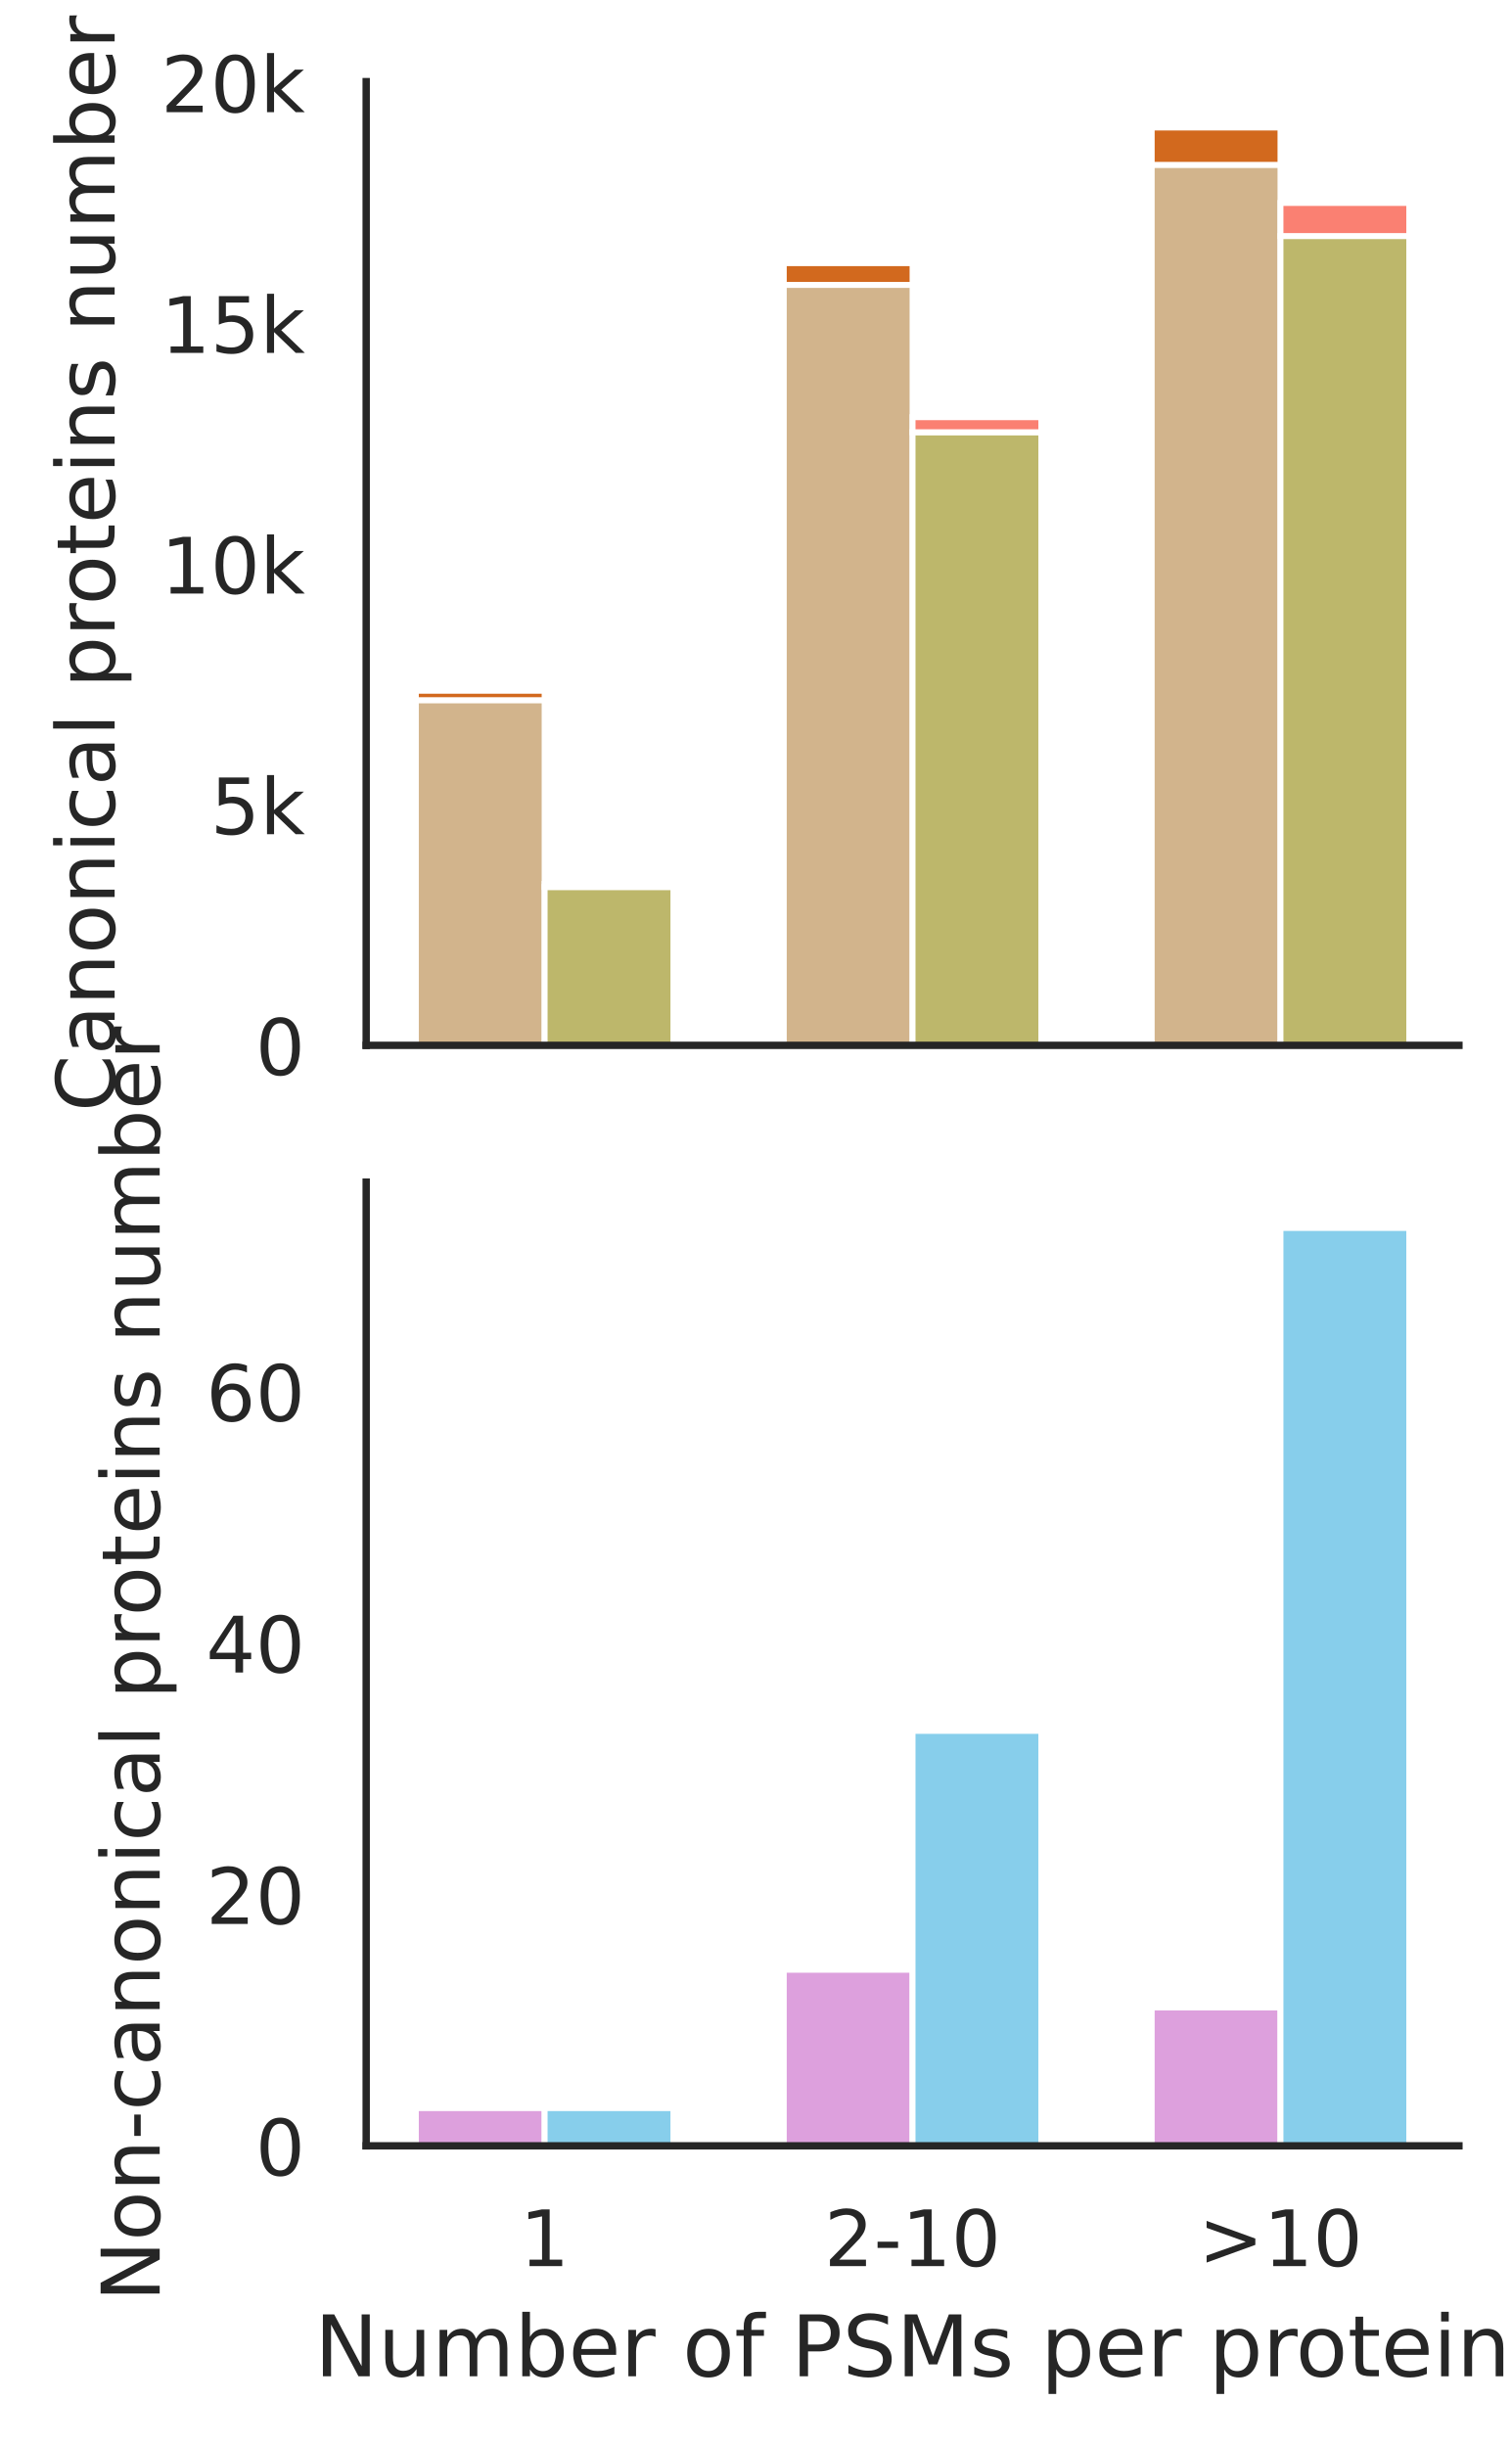
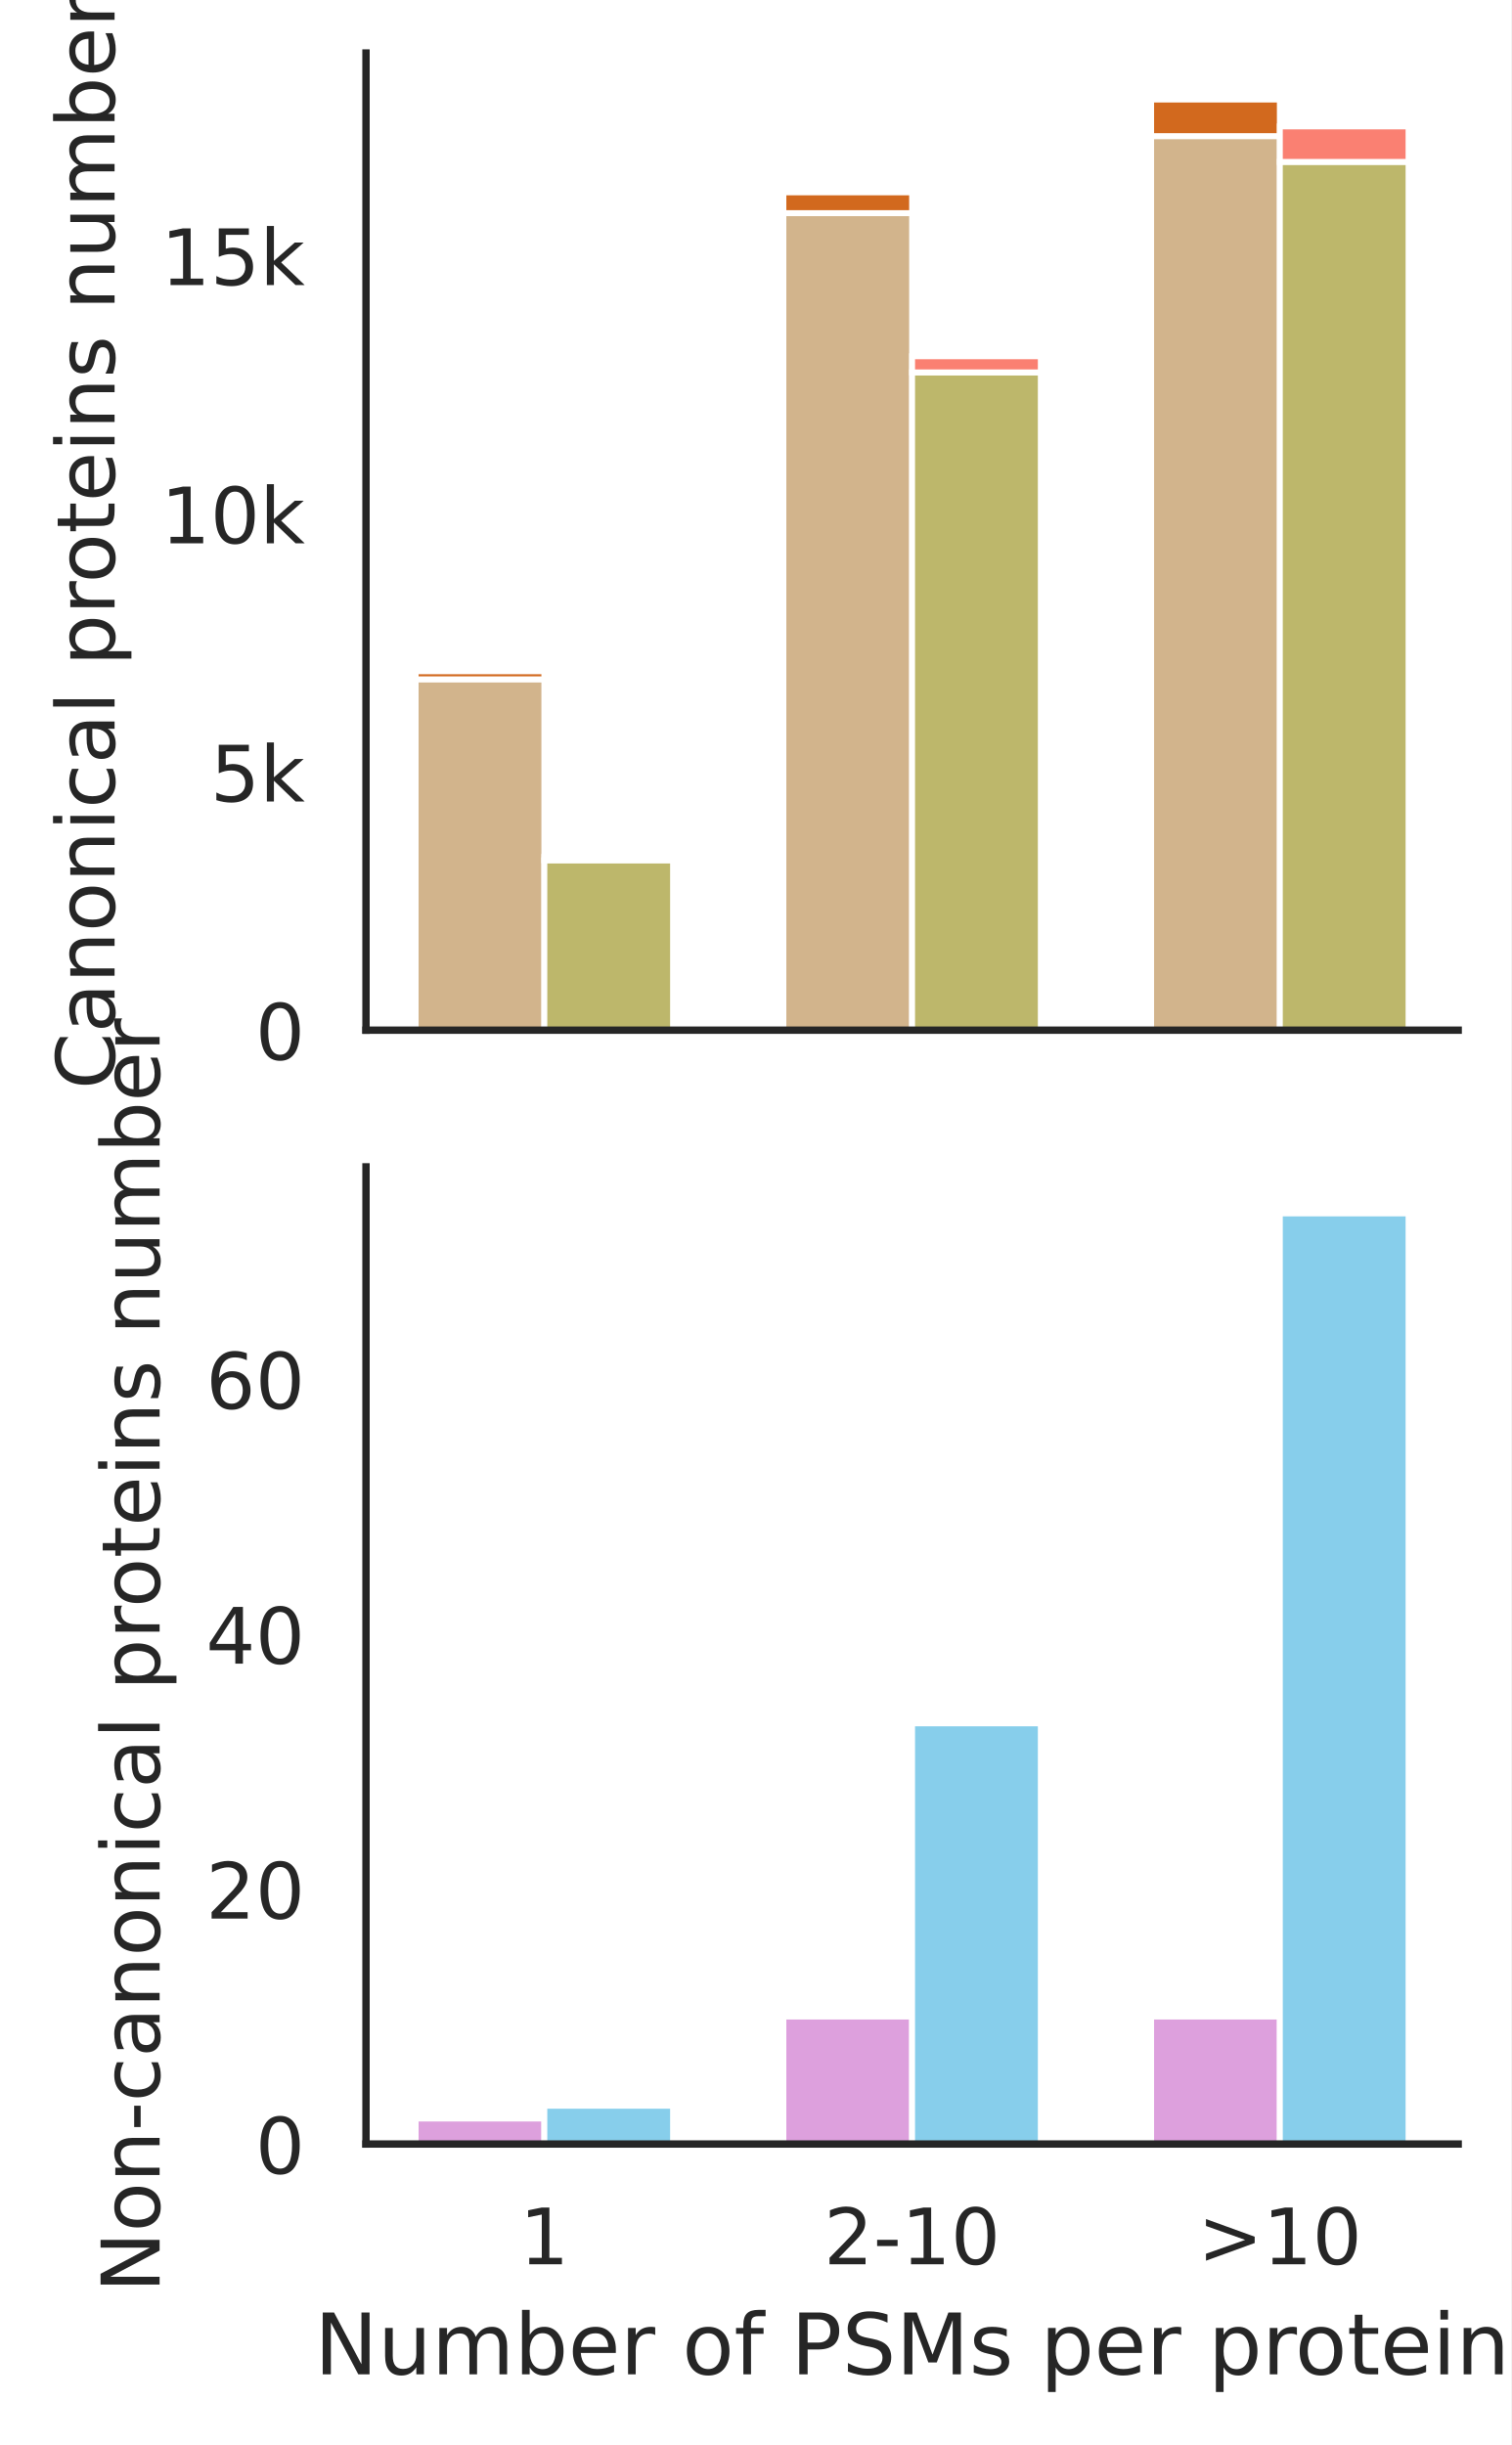
- <svg xmlns="http://www.w3.org/2000/svg" xmlns:xlink="http://www.w3.org/1999/xlink" width="205.205pt" height="332.053pt" viewBox="0 0 205.205 332.053" version="1.1">
+ <svg xmlns="http://www.w3.org/2000/svg" xmlns:xlink="http://www.w3.org/1999/xlink" width="205.205pt" height="332.006pt" viewBox="0 0 205.205 332.006" version="1.1">
  <defs>
    <style type="text/css">*{stroke-linejoin: round; stroke-linecap: butt}</style>
  </defs>
  <g id="figure_1">
    <g id="patch_1">
-       <path d="M 0 332.053  L 205.205 332.053  L 205.205 0  L 0 0  z " style="fill: #ffffff" />
+       <path d="M 0 332.006  L 205.205 332.006  L 205.205 0  L 0 0  z " style="fill: #ffffff" />
    </g>
    <g id="axes_1">
      <g id="patch_2">
-         <path d="M 49.698 141.851  L 198.005 141.851  L 198.005 11.079  L 49.698 11.079  z " style="fill: #ffffff" />
+         <path d="M 49.698 139.888  L 198.005 139.888  L 198.005 7.2  L 49.698 7.2  z " style="fill: #ffffff" />
      </g>
      <g id="matplotlib.axis_1">
        <g id="xtick_1" />
        <g id="xtick_2" />
        <g id="xtick_3" />
      </g>
      <g id="matplotlib.axis_2">
        <g id="ytick_1">
          <g id="text_1">
-             <g style="fill: #262626" transform="translate(34.67964 145.8627) scale(0.1056 -0.1056)">
+             <g style="fill: #262626" transform="translate(34.67964 143.8996) scale(0.1056 -0.1056)">
              <defs>
                <path id="DejaVuSans-30" d="M 2034 4250  Q 1547 4250 1301 3770  Q 1056 3291 1056 2328  Q 1056 1369 1301 889  Q 1547 409 2034 409  Q 2525 409 2770 889  Q 3016 1369 3016 2328  Q 3016 3291 2770 3770  Q 2525 4250 2034 4250  z M 2034 4750  Q 2819 4750 3233 4129  Q 3647 3509 3647 2328  Q 3647 1150 3233 529  Q 2819 -91 2034 -91  Q 1250 -91 836 529  Q 422 1150 422 2328  Q 422 3509 836 4129  Q 1250 4750 2034 4750  z " transform="scale(0.015625)" />
              </defs>
              <use xlink:href="#DejaVuSans-30" />
            </g>
          </g>
        </g>
        <g id="ytick_2">
          <g id="text_2">
-             <g style="fill: #262626" transform="translate(28.56474 113.203) scale(0.1056 -0.1056)">
+             <g style="fill: #262626" transform="translate(28.56474 108.836) scale(0.1056 -0.1056)">
              <defs>
                <path id="DejaVuSans-35" d="M 691 4666  L 3169 4666  L 3169 4134  L 1269 4134  L 1269 2991  Q 1406 3038 1543 3061  Q 1681 3084 1819 3084  Q 2600 3084 3056 2656  Q 3513 2228 3513 1497  Q 3513 744 3044 326  Q 2575 -91 1722 -91  Q 1428 -91 1123 -41  Q 819 9 494 109  L 494 744  Q 775 591 1075 516  Q 1375 441 1709 441  Q 2250 441 2565 725  Q 2881 1009 2881 1497  Q 2881 1984 2565 2268  Q 2250 2553 1709 2553  Q 1456 2553 1204 2497  Q 953 2441 691 2322  L 691 4666  z " transform="scale(0.015625)" />
                <path id="DejaVuSans-6b" d="M 581 4863  L 1159 4863  L 1159 1991  L 2875 3500  L 3609 3500  L 1753 1863  L 3688 0  L 2938 0  L 1159 1709  L 1159 0  L 581 0  L 581 4863  z " transform="scale(0.015625)" />
              </defs>
              <use xlink:href="#DejaVuSans-35" />
              <use xlink:href="#DejaVuSans-6b" transform="translate(63.62305 0)" />
            </g>
          </g>
        </g>
        <g id="ytick_3">
          <g id="text_3">
-             <g style="fill: #262626" transform="translate(21.84594 80.54331) scale(0.1056 -0.1056)">
+             <g style="fill: #262626" transform="translate(21.84594 73.77241) scale(0.1056 -0.1056)">
              <defs>
                <path id="DejaVuSans-31" d="M 794 531  L 1825 531  L 1825 4091  L 703 3866  L 703 4441  L 1819 4666  L 2450 4666  L 2450 531  L 3481 531  L 3481 0  L 794 0  L 794 531  z " transform="scale(0.015625)" />
              </defs>
              <use xlink:href="#DejaVuSans-31" />
              <use xlink:href="#DejaVuSans-30" transform="translate(63.62305 0)" />
              <use xlink:href="#DejaVuSans-6b" transform="translate(127.2461 0)" />
            </g>
          </g>
        </g>
        <g id="ytick_4">
          <g id="text_4">
-             <g style="fill: #262626" transform="translate(21.84594 47.88363) scale(0.1056 -0.1056)">
+             <g style="fill: #262626" transform="translate(21.84594 38.70884) scale(0.1056 -0.1056)">
              <use xlink:href="#DejaVuSans-31" />
              <use xlink:href="#DejaVuSans-35" transform="translate(63.62305 0)" />
              <use xlink:href="#DejaVuSans-6b" transform="translate(127.2461 0)" />
            </g>
          </g>
        </g>
-         <g id="ytick_5">
-           <g id="text_5">
-             <g style="fill: #262626" transform="translate(21.84594 15.22395) scale(0.1056 -0.1056)">
-               <defs>
-                 <path id="DejaVuSans-32" d="M 1228 531  L 3431 531  L 3431 0  L 469 0  L 469 531  Q 828 903 1448 1529  Q 2069 2156 2228 2338  Q 2531 2678 2651 2914  Q 2772 3150 2772 3378  Q 2772 3750 2511 3984  Q 2250 4219 1831 4219  Q 1534 4219 1204 4116  Q 875 4013 500 3803  L 500 4441  Q 881 4594 1212 4672  Q 1544 4750 1819 4750  Q 2544 4750 2975 4387  Q 3406 4025 3406 3419  Q 3406 3131 3298 2873  Q 3191 2616 2906 2266  Q 2828 2175 2409 1742  Q 1991 1309 1228 531  z " transform="scale(0.015625)" />
-               </defs>
-               <use xlink:href="#DejaVuSans-32" />
-               <use xlink:href="#DejaVuSans-30" transform="translate(63.62305 0)" />
-               <use xlink:href="#DejaVuSans-6b" transform="translate(127.2461 0)" />
-             </g>
-           </g>
-         </g>
-         <g id="text_6">
-           <g style="fill: #262626" transform="translate(15.55828 150.8378) rotate(-90) scale(0.11 -0.11)">
+         <g id="text_5">
+           <g style="fill: #262626" transform="translate(15.55828 147.9167) rotate(-90) scale(0.11 -0.11)">
            <defs>
              <path id="DejaVuSans-43" d="M 4122 4306  L 4122 3641  Q 3803 3938 3442 4084  Q 3081 4231 2675 4231  Q 1875 4231 1450 3742  Q 1025 3253 1025 2328  Q 1025 1406 1450 917  Q 1875 428 2675 428  Q 3081 428 3442 575  Q 3803 722 4122 1019  L 4122 359  Q 3791 134 3420 21  Q 3050 -91 2638 -91  Q 1578 -91 968 557  Q 359 1206 359 2328  Q 359 3453 968 4101  Q 1578 4750 2638 4750  Q 3056 4750 3426 4639  Q 3797 4528 4122 4306  z " transform="scale(0.015625)" />
              <path id="DejaVuSans-61" d="M 2194 1759  Q 1497 1759 1228 1600  Q 959 1441 959 1056  Q 959 750 1161 570  Q 1363 391 1709 391  Q 2188 391 2477 730  Q 2766 1069 2766 1631  L 2766 1759  L 2194 1759  z M 3341 1997  L 3341 0  L 2766 0  L 2766 531  Q 2569 213 2275 61  Q 1981 -91 1556 -91  Q 1019 -91 701 211  Q 384 513 384 1019  Q 384 1609 779 1909  Q 1175 2209 1959 2209  L 2766 2209  L 2766 2266  Q 2766 2663 2505 2880  Q 2244 3097 1772 3097  Q 1472 3097 1187 3025  Q 903 2953 641 2809  L 641 3341  Q 956 3463 1253 3523  Q 1550 3584 1831 3584  Q 2591 3584 2966 3190  Q 3341 2797 3341 1997  z " transform="scale(0.015625)" />
              <path id="DejaVuSans-6e" d="M 3513 2113  L 3513 0  L 2938 0  L 2938 2094  Q 2938 2591 2744 2837  Q 2550 3084 2163 3084  Q 1697 3084 1428 2787  Q 1159 2491 1159 1978  L 1159 0  L 581 0  L 581 3500  L 1159 3500  L 1159 2956  Q 1366 3272 1645 3428  Q 1925 3584 2291 3584  Q 2894 3584 3203 3211  Q 3513 2838 3513 2113  z " transform="scale(0.015625)" />
              <path id="DejaVuSans-6f" d="M 1959 3097  Q 1497 3097 1228 2736  Q 959 2375 959 1747  Q 959 1119 1226 758  Q 1494 397 1959 397  Q 2419 397 2687 759  Q 2956 1122 2956 1747  Q 2956 2369 2687 2733  Q 2419 3097 1959 3097  z M 1959 3584  Q 2709 3584 3137 3096  Q 3566 2609 3566 1747  Q 3566 888 3137 398  Q 2709 -91 1959 -91  Q 1206 -91 779 398  Q 353 888 353 1747  Q 353 2609 779 3096  Q 1206 3584 1959 3584  z " transform="scale(0.015625)" />
              <path id="DejaVuSans-69" d="M 603 3500  L 1178 3500  L 1178 0  L 603 0  L 603 3500  z M 603 4863  L 1178 4863  L 1178 4134  L 603 4134  L 603 4863  z " transform="scale(0.015625)" />
              <path id="DejaVuSans-63" d="M 3122 3366  L 3122 2828  Q 2878 2963 2633 3030  Q 2388 3097 2138 3097  Q 1578 3097 1268 2742  Q 959 2388 959 1747  Q 959 1106 1268 751  Q 1578 397 2138 397  Q 2388 397 2633 464  Q 2878 531 3122 666  L 3122 134  Q 2881 22 2623 -34  Q 2366 -91 2075 -91  Q 1284 -91 818 406  Q 353 903 353 1747  Q 353 2603 823 3093  Q 1294 3584 2113 3584  Q 2378 3584 2631 3529  Q 2884 3475 3122 3366  z " transform="scale(0.015625)" />
              <path id="DejaVuSans-6c" d="M 603 4863  L 1178 4863  L 1178 0  L 603 0  L 603 4863  z " transform="scale(0.015625)" />
              <path id="DejaVuSans-20" transform="scale(0.015625)" />
              <path id="DejaVuSans-70" d="M 1159 525  L 1159 -1331  L 581 -1331  L 581 3500  L 1159 3500  L 1159 2969  Q 1341 3281 1617 3432  Q 1894 3584 2278 3584  Q 2916 3584 3314 3078  Q 3713 2572 3713 1747  Q 3713 922 3314 415  Q 2916 -91 2278 -91  Q 1894 -91 1617 61  Q 1341 213 1159 525  z M 3116 1747  Q 3116 2381 2855 2742  Q 2594 3103 2138 3103  Q 1681 3103 1420 2742  Q 1159 2381 1159 1747  Q 1159 1113 1420 752  Q 1681 391 2138 391  Q 2594 391 2855 752  Q 3116 1113 3116 1747  z " transform="scale(0.015625)" />
              <path id="DejaVuSans-72" d="M 2631 2963  Q 2534 3019 2420 3045  Q 2306 3072 2169 3072  Q 1681 3072 1420 2755  Q 1159 2438 1159 1844  L 1159 0  L 581 0  L 581 3500  L 1159 3500  L 1159 2956  Q 1341 3275 1631 3429  Q 1922 3584 2338 3584  Q 2397 3584 2469 3576  Q 2541 3569 2628 3553  L 2631 2963  z " transform="scale(0.015625)" />
              <path id="DejaVuSans-74" d="M 1172 4494  L 1172 3500  L 2356 3500  L 2356 3053  L 1172 3053  L 1172 1153  Q 1172 725 1289 603  Q 1406 481 1766 481  L 2356 481  L 2356 0  L 1766 0  Q 1100 0 847 248  Q 594 497 594 1153  L 594 3053  L 172 3053  L 172 3500  L 594 3500  L 594 4494  L 1172 4494  z " transform="scale(0.015625)" />
              <path id="DejaVuSans-65" d="M 3597 1894  L 3597 1613  L 953 1613  Q 991 1019 1311 708  Q 1631 397 2203 397  Q 2534 397 2845 478  Q 3156 559 3463 722  L 3463 178  Q 3153 47 2828 -22  Q 2503 -91 2169 -91  Q 1331 -91 842 396  Q 353 884 353 1716  Q 353 2575 817 3079  Q 1281 3584 2069 3584  Q 2775 3584 3186 3129  Q 3597 2675 3597 1894  z M 3022 2063  Q 3016 2534 2758 2815  Q 2500 3097 2075 3097  Q 1594 3097 1305 2825  Q 1016 2553 972 2059  L 3022 2063  z " transform="scale(0.015625)" />
              <path id="DejaVuSans-73" d="M 2834 3397  L 2834 2853  Q 2591 2978 2328 3040  Q 2066 3103 1784 3103  Q 1356 3103 1142 2972  Q 928 2841 928 2578  Q 928 2378 1081 2264  Q 1234 2150 1697 2047  L 1894 2003  Q 2506 1872 2764 1633  Q 3022 1394 3022 966  Q 3022 478 2636 193  Q 2250 -91 1575 -91  Q 1294 -91 989 -36  Q 684 19 347 128  L 347 722  Q 666 556 975 473  Q 1284 391 1588 391  Q 1994 391 2212 530  Q 2431 669 2431 922  Q 2431 1156 2273 1281  Q 2116 1406 1581 1522  L 1381 1569  Q 847 1681 609 1914  Q 372 2147 372 2553  Q 372 3047 722 3315  Q 1072 3584 1716 3584  Q 2034 3584 2315 3537  Q 2597 3491 2834 3397  z " transform="scale(0.015625)" />
              <path id="DejaVuSans-75" d="M 544 1381  L 544 3500  L 1119 3500  L 1119 1403  Q 1119 906 1312 657  Q 1506 409 1894 409  Q 2359 409 2629 706  Q 2900 1003 2900 1516  L 2900 3500  L 3475 3500  L 3475 0  L 2900 0  L 2900 538  Q 2691 219 2414 64  Q 2138 -91 1772 -91  Q 1169 -91 856 284  Q 544 659 544 1381  z M 1991 3584  L 1991 3584  z " transform="scale(0.015625)" />
              <path id="DejaVuSans-6d" d="M 3328 2828  Q 3544 3216 3844 3400  Q 4144 3584 4550 3584  Q 5097 3584 5394 3201  Q 5691 2819 5691 2113  L 5691 0  L 5113 0  L 5113 2094  Q 5113 2597 4934 2840  Q 4756 3084 4391 3084  Q 3944 3084 3684 2787  Q 3425 2491 3425 1978  L 3425 0  L 2847 0  L 2847 2094  Q 2847 2600 2669 2842  Q 2491 3084 2119 3084  Q 1678 3084 1418 2786  Q 1159 2488 1159 1978  L 1159 0  L 581 0  L 581 3500  L 1159 3500  L 1159 2956  Q 1356 3278 1631 3431  Q 1906 3584 2284 3584  Q 2666 3584 2933 3390  Q 3200 3197 3328 2828  z " transform="scale(0.015625)" />
              <path id="DejaVuSans-62" d="M 3116 1747  Q 3116 2381 2855 2742  Q 2594 3103 2138 3103  Q 1681 3103 1420 2742  Q 1159 2381 1159 1747  Q 1159 1113 1420 752  Q 1681 391 2138 391  Q 2594 391 2855 752  Q 3116 1113 3116 1747  z M 1159 2969  Q 1341 3281 1617 3432  Q 1894 3584 2278 3584  Q 2916 3584 3314 3078  Q 3713 2572 3713 1747  Q 3713 922 3314 415  Q 2916 -91 2278 -91  Q 1894 -91 1617 61  Q 1341 213 1159 525  L 1159 0  L 581 0  L 581 4863  L 1159 4863  L 1159 2969  z " transform="scale(0.015625)" />
            </defs>
            <use xlink:href="#DejaVuSans-43" />
            <use xlink:href="#DejaVuSans-61" transform="translate(69.82422 0)" />
            <use xlink:href="#DejaVuSans-6e" transform="translate(131.1035 0)" />
            <use xlink:href="#DejaVuSans-6f" transform="translate(194.4824 0)" />
            <use xlink:href="#DejaVuSans-6e" transform="translate(255.6641 0)" />
            <use xlink:href="#DejaVuSans-69" transform="translate(319.043 0)" />
            <use xlink:href="#DejaVuSans-63" transform="translate(346.8262 0)" />
            <use xlink:href="#DejaVuSans-61" transform="translate(401.8066 0)" />
            <use xlink:href="#DejaVuSans-6c" transform="translate(463.0859 0)" />
            <use xlink:href="#DejaVuSans-20" transform="translate(490.8691 0)" />
            <use xlink:href="#DejaVuSans-70" transform="translate(522.6562 0)" />
            <use xlink:href="#DejaVuSans-72" transform="translate(586.1328 0)" />
            <use xlink:href="#DejaVuSans-6f" transform="translate(624.9961 0)" />
            <use xlink:href="#DejaVuSans-74" transform="translate(686.1777 0)" />
            <use xlink:href="#DejaVuSans-65" transform="translate(725.3867 0)" />
            <use xlink:href="#DejaVuSans-69" transform="translate(786.9102 0)" />
            <use xlink:href="#DejaVuSans-6e" transform="translate(814.6934 0)" />
            <use xlink:href="#DejaVuSans-73" transform="translate(878.0723 0)" />
            <use xlink:href="#DejaVuSans-20" transform="translate(930.1719 0)" />
            <use xlink:href="#DejaVuSans-6e" transform="translate(961.959 0)" />
            <use xlink:href="#DejaVuSans-75" transform="translate(1025.338 0)" />
            <use xlink:href="#DejaVuSans-6d" transform="translate(1088.717 0)" />
            <use xlink:href="#DejaVuSans-62" transform="translate(1186.129 0)" />
            <use xlink:href="#DejaVuSans-65" transform="translate(1249.605 0)" />
            <use xlink:href="#DejaVuSans-72" transform="translate(1311.129 0)" />
          </g>
        </g>
      </g>
      <g id="patch_3">
-         <path d="M 56.44 141.851  L 73.917 141.851  L 73.917 95.01  L 56.44 95.01  z " clip-path="url(#pbfc78b9a31)" style="fill: #d2b48c; stroke: #ffffff; stroke-width: 0.8; stroke-linejoin: miter" />
+         <path d="M 56.44 139.888  L 73.917 139.888  L 73.917 92.243  L 56.44 92.243  z " clip-path="url(#pd57a022124)" style="fill: #d2b48c; stroke: #ffffff; stroke-width: 0.8; stroke-linejoin: miter" />
      </g>
      <g id="patch_4">
-         <path d="M 106.375 141.851  L 123.852 141.851  L 123.852 38.659  L 106.375 38.659  z " clip-path="url(#pbfc78b9a31)" style="fill: #d2b48c; stroke: #ffffff; stroke-width: 0.8; stroke-linejoin: miter" />
+         <path d="M 106.375 139.888  L 123.852 139.888  L 123.852 28.939  L 106.375 28.939  z " clip-path="url(#pd57a022124)" style="fill: #d2b48c; stroke: #ffffff; stroke-width: 0.8; stroke-linejoin: miter" />
      </g>
      <g id="patch_5">
-         <path d="M 156.31 141.851  L 173.787 141.851  L 173.787 22.369  L 156.31 22.369  z " clip-path="url(#pbfc78b9a31)" style="fill: #d2b48c; stroke: #ffffff; stroke-width: 0.8; stroke-linejoin: miter" />
+         <path d="M 156.31 139.888  L 173.787 139.888  L 173.787 18.483  L 156.31 18.483  z " clip-path="url(#pd57a022124)" style="fill: #d2b48c; stroke: #ffffff; stroke-width: 0.8; stroke-linejoin: miter" />
      </g>
      <g id="patch_6">
-         <path d="M 56.44 95.01  L 73.917 95.01  L 73.917 93.736  L 56.44 93.736  z " clip-path="url(#pbfc78b9a31)" style="fill: #d2691e; stroke: #ffffff; stroke-width: 0.8; stroke-linejoin: miter" />
+         <path d="M 56.44 92.243  L 73.917 92.243  L 73.917 91.156  L 56.44 91.156  z " clip-path="url(#pd57a022124)" style="fill: #d2691e; stroke: #ffffff; stroke-width: 0.8; stroke-linejoin: miter" />
      </g>
      <g id="patch_7">
-         <path d="M 106.375 38.659  L 123.852 38.659  L 123.852 35.713  L 106.375 35.713  z " clip-path="url(#pbfc78b9a31)" style="fill: #d2691e; stroke: #ffffff; stroke-width: 0.8; stroke-linejoin: miter" />
+         <path d="M 106.375 28.939  L 123.852 28.939  L 123.852 26.12  L 106.375 26.12  z " clip-path="url(#pd57a022124)" style="fill: #d2691e; stroke: #ffffff; stroke-width: 0.8; stroke-linejoin: miter" />
      </g>
      <g id="patch_8">
-         <path d="M 156.31 22.369  L 173.787 22.369  L 173.787 17.306  L 156.31 17.306  z " clip-path="url(#pbfc78b9a31)" style="fill: #d2691e; stroke: #ffffff; stroke-width: 0.8; stroke-linejoin: miter" />
+         <path d="M 156.31 18.483  L 173.787 18.483  L 173.787 13.518  L 156.31 13.518  z " clip-path="url(#pd57a022124)" style="fill: #d2691e; stroke: #ffffff; stroke-width: 0.8; stroke-linejoin: miter" />
      </g>
      <g id="patch_9">
-         <path d="M 73.917 141.851  L 91.394 141.851  L 91.394 120.367  L 73.917 120.367  z " clip-path="url(#pbfc78b9a31)" style="fill: #bdb76b; stroke: #ffffff; stroke-width: 0.8; stroke-linejoin: miter" />
+         <path d="M 73.917 139.888  L 91.394 139.888  L 91.394 116.823  L 73.917 116.823  z " clip-path="url(#pd57a022124)" style="fill: #bdb76b; stroke: #ffffff; stroke-width: 0.8; stroke-linejoin: miter" />
      </g>
      <g id="patch_10">
-         <path d="M 123.852 141.851  L 141.329 141.851  L 141.329 58.653  L 123.852 58.653  z " clip-path="url(#pbfc78b9a31)" style="fill: #bdb76b; stroke: #ffffff; stroke-width: 0.8; stroke-linejoin: miter" />
+         <path d="M 123.852 139.888  L 141.329 139.888  L 141.329 50.567  L 123.852 50.567  z " clip-path="url(#pd57a022124)" style="fill: #bdb76b; stroke: #ffffff; stroke-width: 0.8; stroke-linejoin: miter" />
      </g>
      <g id="patch_11">
-         <path d="M 173.787 141.851  L 191.264 141.851  L 191.264 32.029  L 173.787 32.029  z " clip-path="url(#pbfc78b9a31)" style="fill: #bdb76b; stroke: #ffffff; stroke-width: 0.8; stroke-linejoin: miter" />
+         <path d="M 173.787 139.888  L 191.264 139.888  L 191.264 21.983  L 173.787 21.983  z " clip-path="url(#pd57a022124)" style="fill: #bdb76b; stroke: #ffffff; stroke-width: 0.8; stroke-linejoin: miter" />
      </g>
      <g id="patch_12">
-         <path d="M 73.917 120.367  L 91.394 120.367  L 91.394 119.943  L 73.917 119.943  z " clip-path="url(#pbfc78b9a31)" style="fill: #fa8072; stroke: #ffffff; stroke-width: 0.8; stroke-linejoin: miter" />
+         <path d="M 73.917 116.823  L 91.394 116.823  L 91.394 116.367  L 73.917 116.367  z " clip-path="url(#pd57a022124)" style="fill: #fa8072; stroke: #ffffff; stroke-width: 0.8; stroke-linejoin: miter" />
      </g>
      <g id="patch_13">
-         <path d="M 123.852 58.653  L 141.329 58.653  L 141.329 56.615  L 123.852 56.615  z " clip-path="url(#pbfc78b9a31)" style="fill: #fa8072; stroke: #ffffff; stroke-width: 0.8; stroke-linejoin: miter" />
+         <path d="M 123.852 50.567  L 141.329 50.567  L 141.329 48.379  L 123.852 48.379  z " clip-path="url(#pd57a022124)" style="fill: #fa8072; stroke: #ffffff; stroke-width: 0.8; stroke-linejoin: miter" />
      </g>
      <g id="patch_14">
-         <path d="M 173.787 32.029  L 191.264 32.029  L 191.264 27.542  L 173.787 27.542  z " clip-path="url(#pbfc78b9a31)" style="fill: #fa8072; stroke: #ffffff; stroke-width: 0.8; stroke-linejoin: miter" />
+         <path d="M 173.787 21.983  L 191.264 21.983  L 191.264 17.165  L 173.787 17.165  z " clip-path="url(#pd57a022124)" style="fill: #fa8072; stroke: #ffffff; stroke-width: 0.8; stroke-linejoin: miter" />
      </g>
      <g id="patch_15">
-         <path d="M 49.698 141.851  L 49.698 11.079  " style="fill: none; stroke: #262626; stroke-linejoin: miter; stroke-linecap: square" />
+         <path d="M 49.698 139.888  L 49.698 7.2  " style="fill: none; stroke: #262626; stroke-linejoin: miter; stroke-linecap: square" />
      </g>
      <g id="patch_16">
-         <path d="M 49.698 141.851  L 198.005 141.851  " style="fill: none; stroke: #262626; stroke-linejoin: miter; stroke-linecap: square" />
+         <path d="M 49.698 139.888  L 198.005 139.888  " style="fill: none; stroke: #262626; stroke-linejoin: miter; stroke-linecap: square" />
      </g>
    </g>
    <g id="axes_2">
      <g id="patch_17">
-         <path d="M 49.698 291.184  L 198.005 291.184  L 198.005 160.412  L 49.698 160.412  z " style="fill: #ffffff" />
+         <path d="M 49.698 291.137  L 198.005 291.137  L 198.005 158.449  L 49.698 158.449  z " style="fill: #ffffff" />
      </g>
      <g id="matplotlib.axis_3">
        <g id="xtick_4">
+           <g id="text_6">
+             <g style="fill: #262626" transform="translate(70.55749 307.4608) scale(0.1056 -0.1056)">
+               <use xlink:href="#DejaVuSans-31" />
+             </g>
+           </g>
+         </g>
+         <g id="xtick_5">
          <g id="text_7">
-             <g style="fill: #262626" transform="translate(70.55749 307.5079) scale(0.1056 -0.1056)">
-               <use xlink:href="#DejaVuSans-31" />
-             </g>
-           </g>
-         </g>
-         <g id="xtick_5">
-           <g id="text_8">
-             <g style="fill: #262626" transform="translate(111.8687 307.5079) scale(0.1056 -0.1056)">
-               <defs>
+             <g style="fill: #262626" transform="translate(111.8687 307.4608) scale(0.1056 -0.1056)">
+               <defs>
+                 <path id="DejaVuSans-32" d="M 1228 531  L 3431 531  L 3431 0  L 469 0  L 469 531  Q 828 903 1448 1529  Q 2069 2156 2228 2338  Q 2531 2678 2651 2914  Q 2772 3150 2772 3378  Q 2772 3750 2511 3984  Q 2250 4219 1831 4219  Q 1534 4219 1204 4116  Q 875 4013 500 3803  L 500 4441  Q 881 4594 1212 4672  Q 1544 4750 1819 4750  Q 2544 4750 2975 4387  Q 3406 4025 3406 3419  Q 3406 3131 3298 2873  Q 3191 2616 2906 2266  Q 2828 2175 2409 1742  Q 1991 1309 1228 531  z " transform="scale(0.015625)" />
                <path id="DejaVuSans-2d" d="M 313 2009  L 1997 2009  L 1997 1497  L 313 1497  L 313 2009  z " transform="scale(0.015625)" />
              </defs>
              <use xlink:href="#DejaVuSans-32" />
              <use xlink:href="#DejaVuSans-2d" transform="translate(63.62305 0)" />
              <use xlink:href="#DejaVuSans-31" transform="translate(99.70703 0)" />
              <use xlink:href="#DejaVuSans-30" transform="translate(163.3301 0)" />
            </g>
          </g>
        </g>
        <g id="xtick_6">
-           <g id="text_9">
-             <g style="fill: #262626" transform="translate(162.6435 307.5079) scale(0.1056 -0.1056)">
+           <g id="text_8">
+             <g style="fill: #262626" transform="translate(162.6435 307.4608) scale(0.1056 -0.1056)">
              <defs>
                <path id="DejaVuSans-3e" d="M 678 3150  L 678 3719  L 4684 2266  L 4684 1747  L 678 294  L 678 863  L 3897 2003  L 678 3150  z " transform="scale(0.015625)" />
              </defs>
              <use xlink:href="#DejaVuSans-3e" />
              <use xlink:href="#DejaVuSans-31" transform="translate(83.78906 0)" />
              <use xlink:href="#DejaVuSans-30" transform="translate(147.4121 0)" />
            </g>
          </g>
        </g>
-         <g id="text_10">
-           <g style="fill: #262626" transform="translate(42.69704 322.4574) scale(0.1152 -0.1152)">
+         <g id="text_9">
+           <g style="fill: #262626" transform="translate(42.69704 322.4103) scale(0.1152 -0.1152)">
            <defs>
              <path id="DejaVuSans-4e" d="M 628 4666  L 1478 4666  L 3547 763  L 3547 4666  L 4159 4666  L 4159 0  L 3309 0  L 1241 3903  L 1241 0  L 628 0  L 628 4666  z " transform="scale(0.015625)" />
              <path id="DejaVuSans-66" d="M 2375 4863  L 2375 4384  L 1825 4384  Q 1516 4384 1395 4259  Q 1275 4134 1275 3809  L 1275 3500  L 2222 3500  L 2222 3053  L 1275 3053  L 1275 0  L 697 0  L 697 3053  L 147 3053  L 147 3500  L 697 3500  L 697 3744  Q 697 4328 969 4595  Q 1241 4863 1831 4863  L 2375 4863  z " transform="scale(0.015625)" />
              <path id="DejaVuSans-50" d="M 1259 4147  L 1259 2394  L 2053 2394  Q 2494 2394 2734 2622  Q 2975 2850 2975 3272  Q 2975 3691 2734 3919  Q 2494 4147 2053 4147  L 1259 4147  z M 628 4666  L 2053 4666  Q 2838 4666 3239 4311  Q 3641 3956 3641 3272  Q 3641 2581 3239 2228  Q 2838 1875 2053 1875  L 1259 1875  L 1259 0  L 628 0  L 628 4666  z " transform="scale(0.015625)" />
              <path id="DejaVuSans-53" d="M 3425 4513  L 3425 3897  Q 3066 4069 2747 4153  Q 2428 4238 2131 4238  Q 1616 4238 1336 4038  Q 1056 3838 1056 3469  Q 1056 3159 1242 3001  Q 1428 2844 1947 2747  L 2328 2669  Q 3034 2534 3370 2195  Q 3706 1856 3706 1288  Q 3706 609 3251 259  Q 2797 -91 1919 -91  Q 1588 -91 1214 -16  Q 841 59 441 206  L 441 856  Q 825 641 1194 531  Q 1563 422 1919 422  Q 2459 422 2753 634  Q 3047 847 3047 1241  Q 3047 1584 2836 1778  Q 2625 1972 2144 2069  L 1759 2144  Q 1053 2284 737 2584  Q 422 2884 422 3419  Q 422 4038 858 4394  Q 1294 4750 2059 4750  Q 2388 4750 2728 4690  Q 3069 4631 3425 4513  z " transform="scale(0.015625)" />
              <path id="DejaVuSans-4d" d="M 628 4666  L 1569 4666  L 2759 1491  L 3956 4666  L 4897 4666  L 4897 0  L 4281 0  L 4281 4097  L 3078 897  L 2444 897  L 1241 4097  L 1241 0  L 628 0  L 628 4666  z " transform="scale(0.015625)" />
            </defs>
            <use xlink:href="#DejaVuSans-4e" />
            <use xlink:href="#DejaVuSans-75" transform="translate(74.80469 0)" />
            <use xlink:href="#DejaVuSans-6d" transform="translate(138.1836 0)" />
            <use xlink:href="#DejaVuSans-62" transform="translate(235.5957 0)" />
            <use xlink:href="#DejaVuSans-65" transform="translate(299.0723 0)" />
            <use xlink:href="#DejaVuSans-72" transform="translate(360.5957 0)" />
            <use xlink:href="#DejaVuSans-20" transform="translate(401.709 0)" />
            <use xlink:href="#DejaVuSans-6f" transform="translate(433.4961 0)" />
            <use xlink:href="#DejaVuSans-66" transform="translate(494.6777 0)" />
            <use xlink:href="#DejaVuSans-20" transform="translate(529.8828 0)" />
            <use xlink:href="#DejaVuSans-50" transform="translate(561.6699 0)" />
            <use xlink:href="#DejaVuSans-53" transform="translate(621.9727 0)" />
            <use xlink:href="#DejaVuSans-4d" transform="translate(685.4492 0)" />
            <use xlink:href="#DejaVuSans-73" transform="translate(771.7285 0)" />
            <use xlink:href="#DejaVuSans-20" transform="translate(823.8281 0)" />
            <use xlink:href="#DejaVuSans-70" transform="translate(855.6152 0)" />
            <use xlink:href="#DejaVuSans-65" transform="translate(919.0918 0)" />
            <use xlink:href="#DejaVuSans-72" transform="translate(980.6152 0)" />
            <use xlink:href="#DejaVuSans-20" transform="translate(1021.729 0)" />
            <use xlink:href="#DejaVuSans-70" transform="translate(1053.516 0)" />
            <use xlink:href="#DejaVuSans-72" transform="translate(1116.992 0)" />
            <use xlink:href="#DejaVuSans-6f" transform="translate(1155.855 0)" />
            <use xlink:href="#DejaVuSans-74" transform="translate(1217.037 0)" />
            <use xlink:href="#DejaVuSans-65" transform="translate(1256.246 0)" />
            <use xlink:href="#DejaVuSans-69" transform="translate(1317.77 0)" />
            <use xlink:href="#DejaVuSans-6e" transform="translate(1345.553 0)" />
          </g>
        </g>
      </g>
      <g id="matplotlib.axis_4">
+         <g id="ytick_5">
+           <g id="text_10">
+             <g style="fill: #262626" transform="translate(34.67964 295.1488) scale(0.1056 -0.1056)">
+               <use xlink:href="#DejaVuSans-30" />
+             </g>
+           </g>
+         </g>
        <g id="ytick_6">
          <g id="text_11">
-             <g style="fill: #262626" transform="translate(34.67964 295.1959) scale(0.1056 -0.1056)">
-               <use xlink:href="#DejaVuSans-30" />
+             <g style="fill: #262626" transform="translate(27.96084 260.5271) scale(0.1056 -0.1056)">
+               <use xlink:href="#DejaVuSans-32" />
+               <use xlink:href="#DejaVuSans-30" transform="translate(63.62305 0)" />
            </g>
          </g>
        </g>
        <g id="ytick_7">
          <g id="text_12">
-             <g style="fill: #262626" transform="translate(27.96084 261.0741) scale(0.1056 -0.1056)">
-               <use xlink:href="#DejaVuSans-32" />
+             <g style="fill: #262626" transform="translate(27.96084 225.9054) scale(0.1056 -0.1056)">
+               <defs>
+                 <path id="DejaVuSans-34" d="M 2419 4116  L 825 1625  L 2419 1625  L 2419 4116  z M 2253 4666  L 3047 4666  L 3047 1625  L 3713 1625  L 3713 1100  L 3047 1100  L 3047 0  L 2419 0  L 2419 1100  L 313 1100  L 313 1709  L 2253 4666  z " transform="scale(0.015625)" />
+               </defs>
+               <use xlink:href="#DejaVuSans-34" />
              <use xlink:href="#DejaVuSans-30" transform="translate(63.62305 0)" />
            </g>
          </g>
        </g>
        <g id="ytick_8">
          <g id="text_13">
-             <g style="fill: #262626" transform="translate(27.96084 226.9524) scale(0.1056 -0.1056)">
-               <defs>
-                 <path id="DejaVuSans-34" d="M 2419 4116  L 825 1625  L 2419 1625  L 2419 4116  z M 2253 4666  L 3047 4666  L 3047 1625  L 3713 1625  L 3713 1100  L 3047 1100  L 3047 0  L 2419 0  L 2419 1100  L 313 1100  L 313 1709  L 2253 4666  z " transform="scale(0.015625)" />
-               </defs>
-               <use xlink:href="#DejaVuSans-34" />
-               <use xlink:href="#DejaVuSans-30" transform="translate(63.62305 0)" />
-             </g>
-           </g>
-         </g>
-         <g id="ytick_9">
-           <g id="text_14">
-             <g style="fill: #262626" transform="translate(27.96084 192.8306) scale(0.1056 -0.1056)">
+             <g style="fill: #262626" transform="translate(27.96084 191.2837) scale(0.1056 -0.1056)">
              <defs>
                <path id="DejaVuSans-36" d="M 2113 2584  Q 1688 2584 1439 2293  Q 1191 2003 1191 1497  Q 1191 994 1439 701  Q 1688 409 2113 409  Q 2538 409 2786 701  Q 3034 994 3034 1497  Q 3034 2003 2786 2293  Q 2538 2584 2113 2584  z M 3366 4563  L 3366 3988  Q 3128 4100 2886 4159  Q 2644 4219 2406 4219  Q 1781 4219 1451 3797  Q 1122 3375 1075 2522  Q 1259 2794 1537 2939  Q 1816 3084 2150 3084  Q 2853 3084 3261 2657  Q 3669 2231 3669 1497  Q 3669 778 3244 343  Q 2819 -91 2113 -91  Q 1303 -91 875 529  Q 447 1150 447 2328  Q 447 3434 972 4092  Q 1497 4750 2381 4750  Q 2619 4750 2861 4703  Q 3103 4656 3366 4563  z " transform="scale(0.015625)" />
              </defs>
              <use xlink:href="#DejaVuSans-36" />
              <use xlink:href="#DejaVuSans-30" transform="translate(63.62305 0)" />
            </g>
          </g>
        </g>
-         <g id="text_15">
-           <g style="fill: #262626" transform="translate(21.67318 312.3045) rotate(-90) scale(0.11 -0.11)">
+         <g id="text_14">
+           <g style="fill: #262626" transform="translate(21.67318 311.2994) rotate(-90) scale(0.11 -0.11)">
            <use xlink:href="#DejaVuSans-4e" />
            <use xlink:href="#DejaVuSans-6f" transform="translate(74.80469 0)" />
            <use xlink:href="#DejaVuSans-6e" transform="translate(135.9863 0)" />
            <use xlink:href="#DejaVuSans-2d" transform="translate(199.3652 0)" />
            <use xlink:href="#DejaVuSans-63" transform="translate(235.4492 0)" />
            <use xlink:href="#DejaVuSans-61" transform="translate(290.4297 0)" />
            <use xlink:href="#DejaVuSans-6e" transform="translate(351.709 0)" />
            <use xlink:href="#DejaVuSans-6f" transform="translate(415.0879 0)" />
            <use xlink:href="#DejaVuSans-6e" transform="translate(476.2695 0)" />
            <use xlink:href="#DejaVuSans-69" transform="translate(539.6484 0)" />
            <use xlink:href="#DejaVuSans-63" transform="translate(567.4316 0)" />
            <use xlink:href="#DejaVuSans-61" transform="translate(622.4121 0)" />
            <use xlink:href="#DejaVuSans-6c" transform="translate(683.6914 0)" />
            <use xlink:href="#DejaVuSans-20" transform="translate(711.4746 0)" />
            <use xlink:href="#DejaVuSans-70" transform="translate(743.2617 0)" />
            <use xlink:href="#DejaVuSans-72" transform="translate(806.7383 0)" />
            <use xlink:href="#DejaVuSans-6f" transform="translate(845.6016 0)" />
            <use xlink:href="#DejaVuSans-74" transform="translate(906.7832 0)" />
            <use xlink:href="#DejaVuSans-65" transform="translate(945.9922 0)" />
            <use xlink:href="#DejaVuSans-69" transform="translate(1007.516 0)" />
            <use xlink:href="#DejaVuSans-6e" transform="translate(1035.299 0)" />
            <use xlink:href="#DejaVuSans-73" transform="translate(1098.678 0)" />
            <use xlink:href="#DejaVuSans-20" transform="translate(1150.777 0)" />
            <use xlink:href="#DejaVuSans-6e" transform="translate(1182.564 0)" />
            <use xlink:href="#DejaVuSans-75" transform="translate(1245.943 0)" />
            <use xlink:href="#DejaVuSans-6d" transform="translate(1309.322 0)" />
            <use xlink:href="#DejaVuSans-62" transform="translate(1406.734 0)" />
            <use xlink:href="#DejaVuSans-65" transform="translate(1470.211 0)" />
            <use xlink:href="#DejaVuSans-72" transform="translate(1531.734 0)" />
          </g>
        </g>
      </g>
      <g id="patch_18">
-         <path d="M 56.44 291.184  L 73.917 291.184  L 73.917 291.184  L 56.44 291.184  z " clip-path="url(#p20d60dce3e)" style="fill: #d2b48c; stroke: #ffffff; stroke-width: 0.8; stroke-linejoin: miter" />
+         <path d="M 56.44 291.137  L 73.917 291.137  L 73.917 291.137  L 56.44 291.137  z " clip-path="url(#p74cace304b)" style="fill: #d2b48c; stroke: #ffffff; stroke-width: 0.8; stroke-linejoin: miter" />
      </g>
      <g id="patch_19">
-         <path d="M 106.375 291.184  L 123.852 291.184  L 123.852 291.184  L 106.375 291.184  z " clip-path="url(#p20d60dce3e)" style="fill: #d2b48c; stroke: #ffffff; stroke-width: 0.8; stroke-linejoin: miter" />
+         <path d="M 106.375 291.137  L 123.852 291.137  L 123.852 291.137  L 106.375 291.137  z " clip-path="url(#p74cace304b)" style="fill: #d2b48c; stroke: #ffffff; stroke-width: 0.8; stroke-linejoin: miter" />
      </g>
      <g id="patch_20">
-         <path d="M 156.31 291.184  L 173.787 291.184  L 173.787 291.184  L 156.31 291.184  z " clip-path="url(#p20d60dce3e)" style="fill: #d2b48c; stroke: #ffffff; stroke-width: 0.8; stroke-linejoin: miter" />
+         <path d="M 156.31 291.137  L 173.787 291.137  L 173.787 291.137  L 156.31 291.137  z " clip-path="url(#p74cace304b)" style="fill: #d2b48c; stroke: #ffffff; stroke-width: 0.8; stroke-linejoin: miter" />
      </g>
      <g id="patch_21">
-         <path d="M 56.44 291.184  L 73.917 291.184  L 73.917 286.066  L 56.44 286.066  z " clip-path="url(#p20d60dce3e)" style="fill: #dda0dd; stroke: #ffffff; stroke-width: 0.8; stroke-linejoin: miter" />
+         <path d="M 56.44 291.137  L 73.917 291.137  L 73.917 287.675  L 56.44 287.675  z " clip-path="url(#p74cace304b)" style="fill: #dda0dd; stroke: #ffffff; stroke-width: 0.8; stroke-linejoin: miter" />
      </g>
      <g id="patch_22">
-         <path d="M 106.375 291.184  L 123.852 291.184  L 123.852 267.299  L 106.375 267.299  z " clip-path="url(#p20d60dce3e)" style="fill: #dda0dd; stroke: #ffffff; stroke-width: 0.8; stroke-linejoin: miter" />
+         <path d="M 106.375 291.137  L 123.852 291.137  L 123.852 273.826  L 106.375 273.826  z " clip-path="url(#p74cace304b)" style="fill: #dda0dd; stroke: #ffffff; stroke-width: 0.8; stroke-linejoin: miter" />
      </g>
      <g id="patch_23">
-         <path d="M 156.31 291.184  L 173.787 291.184  L 173.787 272.417  L 156.31 272.417  z " clip-path="url(#p20d60dce3e)" style="fill: #dda0dd; stroke: #ffffff; stroke-width: 0.8; stroke-linejoin: miter" />
+         <path d="M 156.31 291.137  L 173.787 291.137  L 173.787 273.826  L 156.31 273.826  z " clip-path="url(#p74cace304b)" style="fill: #dda0dd; stroke: #ffffff; stroke-width: 0.8; stroke-linejoin: miter" />
      </g>
      <g id="patch_24">
-         <path d="M 73.917 291.184  L 91.394 291.184  L 91.394 291.184  L 73.917 291.184  z " clip-path="url(#p20d60dce3e)" style="fill: #bdb76b; stroke: #ffffff; stroke-width: 0.8; stroke-linejoin: miter" />
+         <path d="M 73.917 291.137  L 91.394 291.137  L 91.394 291.137  L 73.917 291.137  z " clip-path="url(#p74cace304b)" style="fill: #bdb76b; stroke: #ffffff; stroke-width: 0.8; stroke-linejoin: miter" />
      </g>
      <g id="patch_25">
-         <path d="M 123.852 291.184  L 141.329 291.184  L 141.329 291.184  L 123.852 291.184  z " clip-path="url(#p20d60dce3e)" style="fill: #bdb76b; stroke: #ffffff; stroke-width: 0.8; stroke-linejoin: miter" />
+         <path d="M 123.852 291.137  L 141.329 291.137  L 141.329 291.137  L 123.852 291.137  z " clip-path="url(#p74cace304b)" style="fill: #bdb76b; stroke: #ffffff; stroke-width: 0.8; stroke-linejoin: miter" />
      </g>
      <g id="patch_26">
-         <path d="M 173.787 291.184  L 191.264 291.184  L 191.264 291.184  L 173.787 291.184  z " clip-path="url(#p20d60dce3e)" style="fill: #bdb76b; stroke: #ffffff; stroke-width: 0.8; stroke-linejoin: miter" />
+         <path d="M 173.787 291.137  L 191.264 291.137  L 191.264 291.137  L 173.787 291.137  z " clip-path="url(#p74cace304b)" style="fill: #bdb76b; stroke: #ffffff; stroke-width: 0.8; stroke-linejoin: miter" />
      </g>
      <g id="patch_27">
-         <path d="M 73.917 291.184  L 91.394 291.184  L 91.394 286.066  L 73.917 286.066  z " clip-path="url(#p20d60dce3e)" style="fill: #87ceeb; stroke: #ffffff; stroke-width: 0.8; stroke-linejoin: miter" />
+         <path d="M 73.917 291.137  L 91.394 291.137  L 91.394 285.944  L 73.917 285.944  z " clip-path="url(#p74cace304b)" style="fill: #87ceeb; stroke: #ffffff; stroke-width: 0.8; stroke-linejoin: miter" />
      </g>
      <g id="patch_28">
-         <path d="M 123.852 291.184  L 141.329 291.184  L 141.329 234.883  L 123.852 234.883  z " clip-path="url(#p20d60dce3e)" style="fill: #87ceeb; stroke: #ffffff; stroke-width: 0.8; stroke-linejoin: miter" />
+         <path d="M 123.852 291.137  L 141.329 291.137  L 141.329 234.011  L 123.852 234.011  z " clip-path="url(#p74cace304b)" style="fill: #87ceeb; stroke: #ffffff; stroke-width: 0.8; stroke-linejoin: miter" />
      </g>
      <g id="patch_29">
-         <path d="M 173.787 291.184  L 191.264 291.184  L 191.264 166.64  L 173.787 166.64  z " clip-path="url(#p20d60dce3e)" style="fill: #87ceeb; stroke: #ffffff; stroke-width: 0.8; stroke-linejoin: miter" />
+         <path d="M 173.787 291.137  L 191.264 291.137  L 191.264 164.768  L 173.787 164.768  z " clip-path="url(#p74cace304b)" style="fill: #87ceeb; stroke: #ffffff; stroke-width: 0.8; stroke-linejoin: miter" />
      </g>
      <g id="patch_30">
-         <path d="M 49.698 291.184  L 49.698 160.412  " style="fill: none; stroke: #262626; stroke-linejoin: miter; stroke-linecap: square" />
+         <path d="M 49.698 291.137  L 49.698 158.449  " style="fill: none; stroke: #262626; stroke-linejoin: miter; stroke-linecap: square" />
      </g>
      <g id="patch_31">
-         <path d="M 49.698 291.184  L 198.005 291.184  " style="fill: none; stroke: #262626; stroke-linejoin: miter; stroke-linecap: square" />
+         <path d="M 49.698 291.137  L 198.005 291.137  " style="fill: none; stroke: #262626; stroke-linejoin: miter; stroke-linecap: square" />
      </g>
    </g>
  </g>
  <defs>
-     <clipPath id="pbfc78b9a31">
-       <rect x="49.698" y="11.079" width="148.307" height="130.772" />
+     <clipPath id="pd57a022124">
+       <rect x="49.698" y="7.2" width="148.307" height="132.688" />
    </clipPath>
-     <clipPath id="p20d60dce3e">
-       <rect x="49.698" y="160.412" width="148.307" height="130.772" />
+     <clipPath id="p74cace304b">
+       <rect x="49.698" y="158.449" width="148.307" height="132.688" />
    </clipPath>
  </defs>
</svg>
